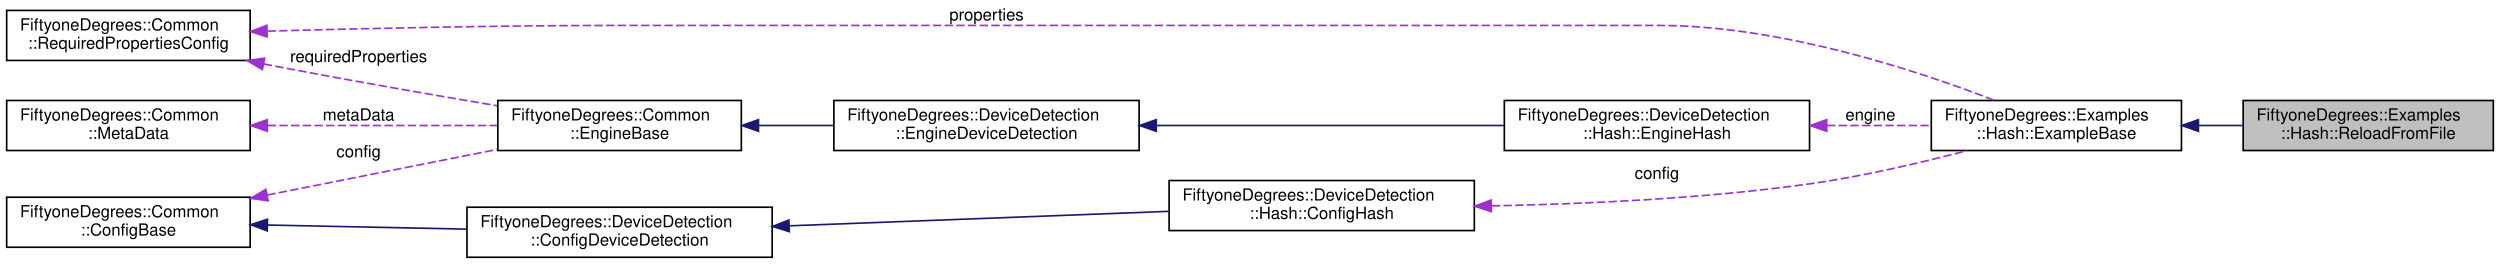
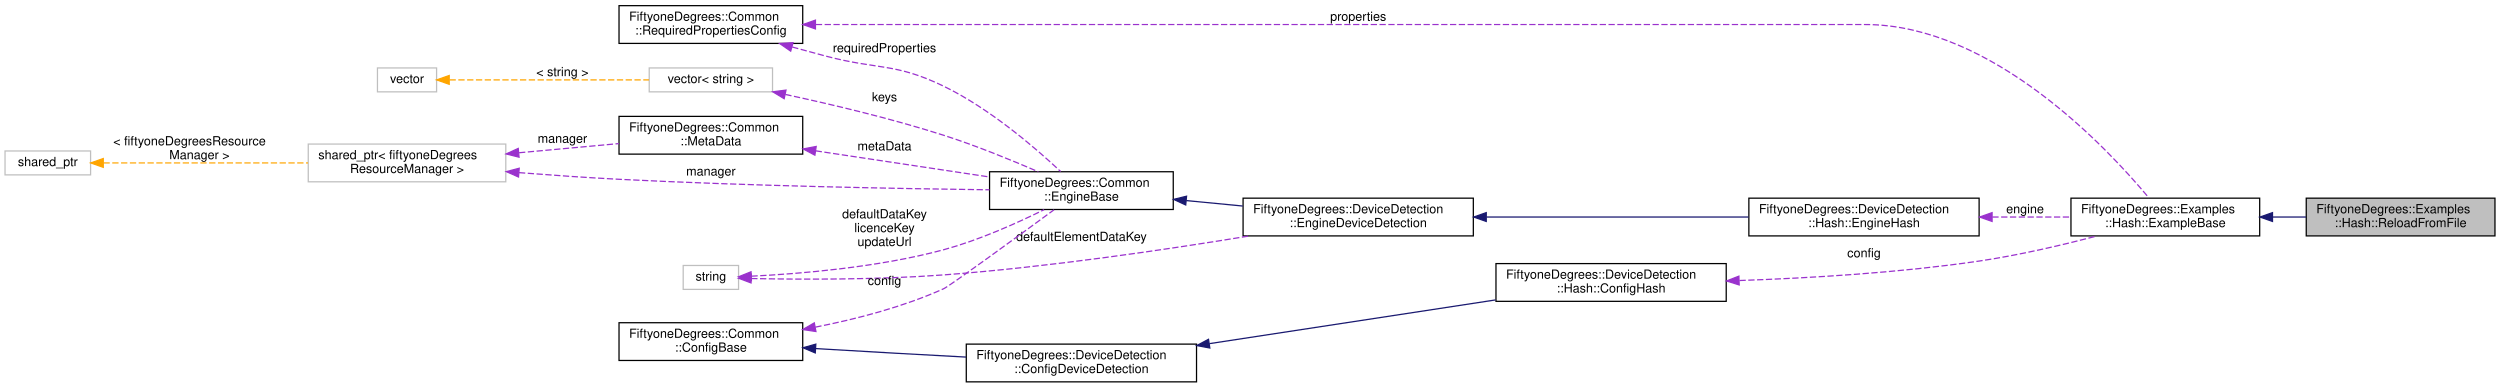
- <svg xmlns="http://www.w3.org/2000/svg" xmlns:xlink="http://www.w3.org/1999/xlink" width="1499pt" height="159pt" viewBox="0.00 0.00 1499.00 158.50">
-   <g id="graph0" class="graph" transform="scale(1 1) rotate(0) translate(4 154.5)">
+ <svg xmlns="http://www.w3.org/2000/svg" xmlns:xlink="http://www.w3.org/1999/xlink" width="1987pt" height="308pt" viewBox="0.00 0.00 1987.00 308.00">
+   <g id="graph0" class="graph" transform="scale(1 1) rotate(0) translate(4 304)">
    <g id="node1" class="node">
      <g id="a_node1">
        <a xlink:title="Hash Reload From File Example.">
-           <polygon fill="#bfbfbf" stroke="black" points="1341,-64.5 1341,-94.5 1491,-94.5 1491,-64.5 1341,-64.5" />
-           <text text-anchor="start" x="1349" y="-82.5" font-family="Helvetica,sans-Serif" font-size="10.00">FiftyoneDegrees::Examples</text>
-           <text text-anchor="middle" x="1416" y="-71.5" font-family="Helvetica,sans-Serif" font-size="10.00">::Hash::ReloadFromFile</text>
+           <polygon fill="#bfbfbf" stroke="black" points="1829,-116.5 1829,-146.5 1979,-146.5 1979,-116.5 1829,-116.5" />
+           <text text-anchor="start" x="1837" y="-134.5" font-family="Helvetica,sans-Serif" font-size="10.00">FiftyoneDegrees::Examples</text>
+           <text text-anchor="middle" x="1904" y="-123.5" font-family="Helvetica,sans-Serif" font-size="10.00">::Hash::ReloadFromFile</text>
        </a>
      </g>
    </g>
    <g id="node2" class="node">
      <g id="a_node2">
        <a xlink:href="class_fiftyone_degrees_1_1_examples_1_1_hash_1_1_example_base.html" target="_top" xlink:title="Base class extended by all Hash examples.">
-           <polygon fill="none" stroke="black" points="1154,-64.5 1154,-94.5 1304,-94.5 1304,-64.5 1154,-64.5" />
-           <text text-anchor="start" x="1162" y="-82.5" font-family="Helvetica,sans-Serif" font-size="10.00">FiftyoneDegrees::Examples</text>
-           <text text-anchor="middle" x="1229" y="-71.5" font-family="Helvetica,sans-Serif" font-size="10.00">::Hash::ExampleBase</text>
+           <polygon fill="none" stroke="black" points="1642,-116.5 1642,-146.5 1792,-146.5 1792,-116.5 1642,-116.5" />
+           <text text-anchor="start" x="1650" y="-134.5" font-family="Helvetica,sans-Serif" font-size="10.00">FiftyoneDegrees::Examples</text>
+           <text text-anchor="middle" x="1717" y="-123.5" font-family="Helvetica,sans-Serif" font-size="10.00">::Hash::ExampleBase</text>
        </a>
      </g>
    </g>
    <g id="edge1" class="edge">
-       <path fill="none" stroke="midnightblue" d="M1314.44,-79.5C1323.24,-79.5 1332.13,-79.5 1340.8,-79.5" />
-       <polygon fill="midnightblue" stroke="midnightblue" points="1314.18,-76 1304.18,-79.5 1314.18,-83 1314.18,-76" />
+       <path fill="none" stroke="midnightblue" d="M1802.44,-131.5C1811.24,-131.5 1820.13,-131.5 1828.8,-131.5" />
+       <polygon fill="midnightblue" stroke="midnightblue" points="1802.18,-128 1792.18,-131.5 1802.18,-135 1802.18,-128" />
    </g>
    <g id="node3" class="node">
      <g id="a_node3">
        <a xlink:href="class_fiftyone_degrees_1_1_device_detection_1_1_hash_1_1_engine_hash.html" target="_top" xlink:title="Encapsulates the Hash engine class which implements EngineDeviceDetection.">
-           <polygon fill="none" stroke="black" points="898,-64.5 898,-94.5 1081,-94.5 1081,-64.5 898,-64.5" />
-           <text text-anchor="start" x="906" y="-82.5" font-family="Helvetica,sans-Serif" font-size="10.00">FiftyoneDegrees::DeviceDetection</text>
-           <text text-anchor="middle" x="989.5" y="-71.5" font-family="Helvetica,sans-Serif" font-size="10.00">::Hash::EngineHash</text>
+           <polygon fill="none" stroke="black" points="1386,-116.5 1386,-146.5 1569,-146.5 1569,-116.5 1386,-116.5" />
+           <text text-anchor="start" x="1394" y="-134.5" font-family="Helvetica,sans-Serif" font-size="10.00">FiftyoneDegrees::DeviceDetection</text>
+           <text text-anchor="middle" x="1477.5" y="-123.5" font-family="Helvetica,sans-Serif" font-size="10.00">::Hash::EngineHash</text>
        </a>
      </g>
    </g>
    <g id="edge2" class="edge">
-       <path fill="none" stroke="#9a32cd" stroke-dasharray="5,2" d="M1091.5,-79.5C1112.41,-79.5 1134.07,-79.5 1153.81,-79.5" />
-       <polygon fill="#9a32cd" stroke="#9a32cd" points="1091.31,-76 1081.31,-79.5 1091.31,-83 1091.31,-76" />
-       <text text-anchor="middle" x="1117.5" y="-82.5" font-family="Helvetica,sans-Serif" font-size="10.00"> engine</text>
+       <path fill="none" stroke="#9a32cd" stroke-dasharray="5,2" d="M1579.5,-131.5C1600.41,-131.5 1622.07,-131.5 1641.81,-131.5" />
+       <polygon fill="#9a32cd" stroke="#9a32cd" points="1579.31,-128 1569.31,-131.5 1579.31,-135 1579.31,-128" />
+       <text text-anchor="middle" x="1605.5" y="-134.5" font-family="Helvetica,sans-Serif" font-size="10.00"> engine</text>
    </g>
    <g id="node4" class="node">
      <g id="a_node4">
        <a xlink:href="class_fiftyone_degrees_1_1_device_detection_1_1_engine_device_detection.html" target="_top" xlink:title="Encapsulates the device detection engine class to be extended by device detection engine implementati...">
-           <polygon fill="none" stroke="black" points="496,-64.5 496,-94.5 679,-94.5 679,-64.5 496,-64.5" />
-           <text text-anchor="start" x="504" y="-82.5" font-family="Helvetica,sans-Serif" font-size="10.00">FiftyoneDegrees::DeviceDetection</text>
-           <text text-anchor="middle" x="587.5" y="-71.5" font-family="Helvetica,sans-Serif" font-size="10.00">::EngineDeviceDetection</text>
+           <polygon fill="none" stroke="black" points="984,-116.5 984,-146.5 1167,-146.5 1167,-116.5 984,-116.5" />
+           <text text-anchor="start" x="992" y="-134.5" font-family="Helvetica,sans-Serif" font-size="10.00">FiftyoneDegrees::DeviceDetection</text>
+           <text text-anchor="middle" x="1075.5" y="-123.5" font-family="Helvetica,sans-Serif" font-size="10.00">::EngineDeviceDetection</text>
        </a>
      </g>
    </g>
    <g id="edge3" class="edge">
-       <path fill="none" stroke="midnightblue" d="M689.39,-79.5C753.47,-79.5 835.72,-79.5 897.75,-79.5" />
-       <polygon fill="midnightblue" stroke="midnightblue" points="689.27,-76 679.27,-79.5 689.27,-83 689.27,-76" />
+       <path fill="none" stroke="midnightblue" d="M1177.39,-131.5C1241.47,-131.5 1323.72,-131.5 1385.75,-131.5" />
+       <polygon fill="midnightblue" stroke="midnightblue" points="1177.27,-128 1167.27,-131.5 1177.27,-135 1177.27,-128" />
    </g>
    <g id="node5" class="node">
      <g id="a_node5">
        <a xlink:href="class_fiftyone_degrees_1_1_common_1_1_engine_base.html" target="_top" xlink:title="Encapsulates the engine class to be extended by engine implementations.">
-           <polygon fill="none" stroke="black" points="294.5,-64.5 294.5,-94.5 440.5,-94.5 440.5,-64.5 294.5,-64.5" />
-           <text text-anchor="start" x="302.5" y="-82.5" font-family="Helvetica,sans-Serif" font-size="10.00">FiftyoneDegrees::Common</text>
-           <text text-anchor="middle" x="367.5" y="-71.5" font-family="Helvetica,sans-Serif" font-size="10.00">::EngineBase</text>
+           <polygon fill="none" stroke="black" points="782.5,-137.5 782.5,-167.5 928.5,-167.5 928.5,-137.5 782.5,-137.5" />
+           <text text-anchor="start" x="790.5" y="-155.5" font-family="Helvetica,sans-Serif" font-size="10.00">FiftyoneDegrees::Common</text>
+           <text text-anchor="middle" x="855.5" y="-144.5" font-family="Helvetica,sans-Serif" font-size="10.00">::EngineBase</text>
        </a>
      </g>
    </g>
    <g id="edge4" class="edge">
-       <path fill="none" stroke="midnightblue" d="M450.83,-79.5C465.5,-79.5 480.87,-79.5 495.77,-79.5" />
-       <polygon fill="midnightblue" stroke="midnightblue" points="450.79,-76 440.79,-79.5 450.79,-83 450.79,-76" />
+       <path fill="none" stroke="midnightblue" d="M938.83,-144.57C953.5,-143.16 968.87,-141.68 983.77,-140.24" />
+       <polygon fill="midnightblue" stroke="midnightblue" points="938.41,-141.09 928.79,-145.54 939.08,-148.06 938.41,-141.09" />
    </g>
    <g id="node6" class="node">
      <g id="a_node6">
        <a xlink:href="class_fiftyone_degrees_1_1_common_1_1_required_properties_config.html" target="_top" xlink:title="C++ class wrapper for the fiftyoneDegreesPropertiesRequired structure.">
-           <polygon fill="none" stroke="black" points="0,-118.5 0,-148.5 146,-148.5 146,-118.5 0,-118.5" />
-           <text text-anchor="start" x="8" y="-136.5" font-family="Helvetica,sans-Serif" font-size="10.00">FiftyoneDegrees::Common</text>
-           <text text-anchor="middle" x="73" y="-125.5" font-family="Helvetica,sans-Serif" font-size="10.00">::RequiredPropertiesConfig</text>
-         </a>
-       </g>
-     </g>
-     <g id="edge11" class="edge">
-       <path fill="none" stroke="#9a32cd" stroke-dasharray="5,2" d="M156.42,-136.09C215.02,-137.72 295.59,-139.5 366.5,-139.5 366.5,-139.5 366.5,-139.5 990.5,-139.5 1063.65,-139.5 1145.71,-112.42 1191.7,-94.64" />
-       <polygon fill="#9a32cd" stroke="#9a32cd" points="156.21,-132.59 146.11,-135.8 156.01,-139.58 156.21,-132.59" />
-       <text text-anchor="middle" x="587.5" y="-142.5" font-family="Helvetica,sans-Serif" font-size="10.00"> properties</text>
+           <polygon fill="none" stroke="black" points="488,-269.5 488,-299.5 634,-299.5 634,-269.5 488,-269.5" />
+           <text text-anchor="start" x="496" y="-287.5" font-family="Helvetica,sans-Serif" font-size="10.00">FiftyoneDegrees::Common</text>
+           <text text-anchor="middle" x="561" y="-276.5" font-family="Helvetica,sans-Serif" font-size="10.00">::RequiredPropertiesConfig</text>
+         </a>
+       </g>
+     </g>
+     <g id="edge18" class="edge">
+       <path fill="none" stroke="#9a32cd" stroke-dasharray="5,2" d="M644.43,-284.5C703.03,-284.5 783.6,-284.5 854.5,-284.5 854.5,-284.5 854.5,-284.5 1478.5,-284.5 1579.54,-284.5 1671.75,-185.43 1703.92,-146.73" />
+       <polygon fill="#9a32cd" stroke="#9a32cd" points="644.12,-281 634.12,-284.5 644.12,-288 644.12,-281" />
+       <text text-anchor="middle" x="1075.5" y="-287.5" font-family="Helvetica,sans-Serif" font-size="10.00"> properties</text>
    </g>
    <g id="edge5" class="edge">
-       <path fill="none" stroke="#9a32cd" stroke-dasharray="5,2" d="M154.2,-116.41C157.51,-115.76 160.78,-115.12 164,-114.5 207.1,-106.23 255.53,-97.83 294.22,-91.33" />
-       <polygon fill="#9a32cd" stroke="#9a32cd" points="153.32,-113.02 144.21,-118.42 154.7,-119.88 153.32,-113.02" />
-       <text text-anchor="middle" x="211" y="-117.5" font-family="Helvetica,sans-Serif" font-size="10.00"> requiredProperties</text>
+       <path fill="none" stroke="#9a32cd" stroke-dasharray="5,2" d="M625.63,-266.65C634.48,-264.22 643.46,-261.78 652,-259.5 693.66,-248.4 707.2,-254.31 746,-235.5 782.7,-217.7 819.07,-186.35 838.98,-167.7" />
+       <polygon fill="#9a32cd" stroke="#9a32cd" points="624.44,-263.34 615.73,-269.38 626.3,-270.09 624.44,-263.34" />
+       <text text-anchor="middle" x="699" y="-262.5" font-family="Helvetica,sans-Serif" font-size="10.00"> requiredProperties</text>
    </g>
    <g id="node7" class="node">
      <g id="a_node7">
+         <a xlink:title=" ">
+           <polygon fill="none" stroke="#bfbfbf" points="241,-159.5 241,-189.5 398,-189.5 398,-159.5 241,-159.5" />
+           <text text-anchor="start" x="249" y="-177.5" font-family="Helvetica,sans-Serif" font-size="10.00">shared_ptr&lt; fiftyoneDegrees</text>
+           <text text-anchor="middle" x="319.5" y="-166.5" font-family="Helvetica,sans-Serif" font-size="10.00">ResourceManager &gt;</text>
+         </a>
+       </g>
+     </g>
+     <g id="edge6" class="edge">
+       <path fill="none" stroke="#9a32cd" stroke-dasharray="5,2" d="M408.48,-166.79C434.11,-164.79 462.16,-162.82 488,-161.5 590.18,-156.28 708.55,-154.07 782.48,-153.14" />
+       <polygon fill="#9a32cd" stroke="#9a32cd" points="408.11,-163.31 398.42,-167.59 408.67,-170.29 408.11,-163.31" />
+       <text text-anchor="middle" x="561" y="-164.5" font-family="Helvetica,sans-Serif" font-size="10.00"> manager</text>
+     </g>
+     <g id="node12" class="node">
+       <g id="a_node12">
        <a xlink:href="class_fiftyone_degrees_1_1_common_1_1_meta_data.html" target="_top" xlink:title="Contains meta data for the properties, values, profiles and components that exist within the engine i...">
-           <polygon fill="none" stroke="black" points="0,-64.5 0,-94.5 146,-94.5 146,-64.5 0,-64.5" />
-           <text text-anchor="start" x="8" y="-82.5" font-family="Helvetica,sans-Serif" font-size="10.00">FiftyoneDegrees::Common</text>
-           <text text-anchor="middle" x="73" y="-71.5" font-family="Helvetica,sans-Serif" font-size="10.00">::MetaData</text>
-         </a>
-       </g>
-     </g>
-     <g id="edge6" class="edge">
-       <path fill="none" stroke="#9a32cd" stroke-dasharray="5,2" d="M156.54,-79.5C199.9,-79.5 252.54,-79.5 294.27,-79.5" />
-       <polygon fill="#9a32cd" stroke="#9a32cd" points="156.3,-76 146.3,-79.5 156.3,-83 156.3,-76" />
-       <text text-anchor="middle" x="211" y="-82.5" font-family="Helvetica,sans-Serif" font-size="10.00"> metaData</text>
+           <polygon fill="none" stroke="black" points="488,-181.5 488,-211.5 634,-211.5 634,-181.5 488,-181.5" />
+           <text text-anchor="start" x="496" y="-199.5" font-family="Helvetica,sans-Serif" font-size="10.00">FiftyoneDegrees::Common</text>
+           <text text-anchor="middle" x="561" y="-188.5" font-family="Helvetica,sans-Serif" font-size="10.00">::MetaData</text>
+         </a>
+       </g>
+     </g>
+     <g id="edge12" class="edge">
+       <path fill="none" stroke="#9a32cd" stroke-dasharray="5,2" d="M408.53,-182.59C434.65,-184.99 462.93,-187.58 487.91,-189.88" />
+       <polygon fill="#9a32cd" stroke="#9a32cd" points="408.54,-179.07 398.26,-181.64 407.9,-186.04 408.54,-179.07" />
+       <text text-anchor="middle" x="443" y="-190.5" font-family="Helvetica,sans-Serif" font-size="10.00"> manager</text>
    </g>
    <g id="node8" class="node">
      <g id="a_node8">
-         <a xlink:href="class_fiftyone_degrees_1_1_common_1_1_config_base.html" target="_top" xlink:title="C++ class wrapper for the fiftyoneDegreesConfigBase configuration structure.">
-           <polygon fill="none" stroke="black" points="0,-6.5 0,-36.5 146,-36.5 146,-6.5 0,-6.5" />
-           <text text-anchor="start" x="8" y="-24.5" font-family="Helvetica,sans-Serif" font-size="10.00">FiftyoneDegrees::Common</text>
-           <text text-anchor="middle" x="73" y="-13.5" font-family="Helvetica,sans-Serif" font-size="10.00">::ConfigBase</text>
+         <a xlink:title=" ">
+           <polygon fill="none" stroke="#bfbfbf" points="0,-165 0,-184 68,-184 68,-165 0,-165" />
+           <text text-anchor="middle" x="34" y="-172" font-family="Helvetica,sans-Serif" font-size="10.00">shared_ptr</text>
        </a>
      </g>
    </g>
    <g id="edge7" class="edge">
-       <path fill="none" stroke="#9a32cd" stroke-dasharray="5,2" d="M156.27,-37.81C199.68,-46.42 252.45,-56.89 294.27,-65.18" />
-       <polygon fill="#9a32cd" stroke="#9a32cd" points="156.79,-34.35 146.3,-35.84 155.43,-41.22 156.79,-34.35" />
-       <text text-anchor="middle" x="211" y="-60.5" font-family="Helvetica,sans-Serif" font-size="10.00"> config</text>
+       <path fill="none" stroke="orange" stroke-dasharray="5,2" d="M78.22,-174.5C121.31,-174.5 188.44,-174.5 240.8,-174.5" />
+       <polygon fill="orange" stroke="orange" points="78.08,-171 68.08,-174.5 78.08,-178 78.08,-171" />
+       <text text-anchor="start" x="86" y="-188.5" font-family="Helvetica,sans-Serif" font-size="10.00"> &lt; fiftyoneDegreesResource</text>
+       <text text-anchor="middle" x="154.5" y="-177.5" font-family="Helvetica,sans-Serif" font-size="10.00">Manager &gt;</text>
+     </g>
+     <g id="node9" class="node">
+       <g id="a_node9">
+         <a xlink:title=" ">
+           <polygon fill="none" stroke="#bfbfbf" points="512,-231 512,-250 610,-250 610,-231 512,-231" />
+           <text text-anchor="middle" x="561" y="-238" font-family="Helvetica,sans-Serif" font-size="10.00">vector&lt; string &gt;</text>
+         </a>
+       </g>
+     </g>
+     <g id="edge8" class="edge">
+       <path fill="none" stroke="#9a32cd" stroke-dasharray="5,2" d="M620.18,-228.94C656.69,-221.1 704.54,-209.78 746,-196.5 771.75,-188.25 800.03,-176.7 821.26,-167.5" />
+       <polygon fill="#9a32cd" stroke="#9a32cd" points="619.26,-225.55 610.2,-231.05 620.71,-232.4 619.26,-225.55" />
+       <text text-anchor="middle" x="699" y="-223.5" font-family="Helvetica,sans-Serif" font-size="10.00"> keys</text>
    </g>
    <g id="node10" class="node">
      <g id="a_node10">
+         <a xlink:title=" ">
+           <polygon fill="none" stroke="#bfbfbf" points="296,-231 296,-250 343,-250 343,-231 296,-231" />
+           <text text-anchor="middle" x="319.5" y="-238" font-family="Helvetica,sans-Serif" font-size="10.00">vector</text>
+         </a>
+       </g>
+     </g>
+     <g id="edge9" class="edge">
+       <path fill="none" stroke="orange" stroke-dasharray="5,2" d="M353.27,-240.5C394.24,-240.5 464.69,-240.5 511.81,-240.5" />
+       <polygon fill="orange" stroke="orange" points="353.03,-237 343.03,-240.5 353.03,-244 353.03,-237" />
+       <text text-anchor="middle" x="443" y="-243.5" font-family="Helvetica,sans-Serif" font-size="10.00"> &lt; string &gt;</text>
+     </g>
+     <g id="node11" class="node">
+       <g id="a_node11">
+         <a xlink:title=" ">
+           <polygon fill="none" stroke="#bfbfbf" points="539,-74 539,-93 583,-93 583,-74 539,-74" />
+           <text text-anchor="middle" x="561" y="-81" font-family="Helvetica,sans-Serif" font-size="10.00">string</text>
+         </a>
+       </g>
+     </g>
+     <g id="edge14" class="edge">
+       <path fill="none" stroke="#9a32cd" stroke-dasharray="5,2" d="M593.06,-82.63C629.68,-81.88 692.36,-81.47 746,-85.5 828.98,-91.74 922.95,-105.59 989.06,-116.47" />
+       <polygon fill="#9a32cd" stroke="#9a32cd" points="592.93,-79.13 583.01,-82.85 593.09,-86.13 592.93,-79.13" />
+       <text text-anchor="middle" x="855.5" y="-112.5" font-family="Helvetica,sans-Serif" font-size="10.00"> defaultElementDataKey</text>
+     </g>
+     <g id="edge10" class="edge">
+       <path fill="none" stroke="#9a32cd" stroke-dasharray="5,2" d="M593.23,-84.49C630.26,-86.28 693.56,-91.33 746,-105.5 774.14,-113.1 804.45,-126.73 825.86,-137.36" />
+       <polygon fill="#9a32cd" stroke="#9a32cd" points="593.21,-80.98 583.07,-84.04 592.91,-87.98 593.21,-80.98" />
+       <text text-anchor="middle" x="699" y="-130.5" font-family="Helvetica,sans-Serif" font-size="10.00"> defaultDataKey</text>
+       <text text-anchor="middle" x="699" y="-119.5" font-family="Helvetica,sans-Serif" font-size="10.00">licenceKey</text>
+       <text text-anchor="middle" x="699" y="-108.5" font-family="Helvetica,sans-Serif" font-size="10.00">updateUrl</text>
+     </g>
+     <g id="edge11" class="edge">
+       <path fill="none" stroke="#9a32cd" stroke-dasharray="5,2" d="M644.27,-184.12C687.68,-177.59 740.45,-169.66 782.27,-163.37" />
+       <polygon fill="#9a32cd" stroke="#9a32cd" points="643.67,-180.67 634.3,-185.62 644.71,-187.6 643.67,-180.67" />
+       <text text-anchor="middle" x="699" y="-184.5" font-family="Helvetica,sans-Serif" font-size="10.00"> metaData</text>
+     </g>
+     <g id="node13" class="node">
+       <g id="a_node13">
+         <a xlink:href="class_fiftyone_degrees_1_1_common_1_1_config_base.html" target="_top" xlink:title="C++ class wrapper for the fiftyoneDegreesConfigBase configuration structure.">
+           <polygon fill="none" stroke="black" points="488,-17.5 488,-47.5 634,-47.5 634,-17.5 488,-17.5" />
+           <text text-anchor="start" x="496" y="-35.5" font-family="Helvetica,sans-Serif" font-size="10.00">FiftyoneDegrees::Common</text>
+           <text text-anchor="middle" x="561" y="-24.5" font-family="Helvetica,sans-Serif" font-size="10.00">::ConfigBase</text>
+         </a>
+       </g>
+     </g>
+     <g id="edge13" class="edge">
+       <path fill="none" stroke="#9a32cd" stroke-dasharray="5,2" d="M644.02,-43.98C676.7,-50.39 714.06,-60.09 746,-74.5 750.81,-76.67 803.62,-115.18 833.75,-137.26" />
+       <polygon fill="#9a32cd" stroke="#9a32cd" points="644.51,-40.51 634.04,-42.09 643.21,-47.39 644.51,-40.51" />
+       <text text-anchor="middle" x="699" y="-77.5" font-family="Helvetica,sans-Serif" font-size="10.00"> config</text>
+     </g>
+     <g id="node15" class="node">
+       <g id="a_node15">
        <a xlink:href="class_fiftyone_degrees_1_1_device_detection_1_1_config_device_detection.html" target="_top" xlink:title="C++ class wrapper for the fiftyoneDegreesConfigDeviceDetection configuration structure.">
-           <polygon fill="none" stroke="black" points="276,-0.5 276,-30.5 459,-30.5 459,-0.5 276,-0.5" />
-           <text text-anchor="start" x="284" y="-18.5" font-family="Helvetica,sans-Serif" font-size="10.00">FiftyoneDegrees::DeviceDetection</text>
-           <text text-anchor="middle" x="367.5" y="-7.5" font-family="Helvetica,sans-Serif" font-size="10.00">::ConfigDeviceDetection</text>
-         </a>
-       </g>
-     </g>
-     <g id="edge10" class="edge">
-       <path fill="none" stroke="midnightblue" d="M156.6,-19.81C193.8,-19.04 237.81,-18.14 275.91,-17.36" />
-       <polygon fill="midnightblue" stroke="midnightblue" points="156.23,-16.31 146.3,-20.02 156.37,-23.31 156.23,-16.31" />
-     </g>
-     <g id="node9" class="node">
-       <g id="a_node9">
+           <polygon fill="none" stroke="black" points="764,-0.5 764,-30.5 947,-30.5 947,-0.5 764,-0.5" />
+           <text text-anchor="start" x="772" y="-18.5" font-family="Helvetica,sans-Serif" font-size="10.00">FiftyoneDegrees::DeviceDetection</text>
+           <text text-anchor="middle" x="855.5" y="-7.5" font-family="Helvetica,sans-Serif" font-size="10.00">::ConfigDeviceDetection</text>
+         </a>
+       </g>
+     </g>
+     <g id="edge17" class="edge">
+       <path fill="none" stroke="midnightblue" d="M644.3,-26.97C646.9,-26.81 649.47,-26.65 652,-26.5 688.55,-24.29 728.82,-22.06 763.76,-20.19" />
+       <polygon fill="midnightblue" stroke="midnightblue" points="643.97,-23.49 634.21,-27.61 644.41,-30.47 643.97,-23.49" />
+     </g>
+     <g id="node14" class="node">
+       <g id="a_node14">
        <a xlink:href="class_fiftyone_degrees_1_1_device_detection_1_1_hash_1_1_config_hash.html" target="_top" xlink:title="C++ class wrapper for the fiftyoneDegreesConfigHash configuration structure.">
-           <polygon fill="none" stroke="black" points="697,-16.5 697,-46.5 880,-46.5 880,-16.5 697,-16.5" />
-           <text text-anchor="start" x="705" y="-34.5" font-family="Helvetica,sans-Serif" font-size="10.00">FiftyoneDegrees::DeviceDetection</text>
-           <text text-anchor="middle" x="788.5" y="-23.5" font-family="Helvetica,sans-Serif" font-size="10.00">::Hash::ConfigHash</text>
-         </a>
-       </g>
-     </g>
-     <g id="edge8" class="edge">
-       <path fill="none" stroke="#9a32cd" stroke-dasharray="5,2" d="M890.51,-31.32C946.82,-32.39 1018.07,-35.69 1081,-44.5 1112.7,-48.94 1147.57,-57.1 1175.39,-64.42" />
-       <polygon fill="#9a32cd" stroke="#9a32cd" points="890.24,-27.81 880.18,-31.14 890.12,-34.81 890.24,-27.81" />
-       <text text-anchor="middle" x="989.5" y="-47.5" font-family="Helvetica,sans-Serif" font-size="10.00"> config</text>
-     </g>
-     <g id="edge9" class="edge">
-       <path fill="none" stroke="midnightblue" d="M469.21,-19.35C538.45,-21.99 629.63,-25.47 696.65,-28.03" />
-       <polygon fill="midnightblue" stroke="midnightblue" points="469.29,-15.85 459.16,-18.96 469.02,-22.84 469.29,-15.85" />
+           <polygon fill="none" stroke="black" points="1185,-64.5 1185,-94.5 1368,-94.5 1368,-64.5 1185,-64.5" />
+           <text text-anchor="start" x="1193" y="-82.5" font-family="Helvetica,sans-Serif" font-size="10.00">FiftyoneDegrees::DeviceDetection</text>
+           <text text-anchor="middle" x="1276.5" y="-71.5" font-family="Helvetica,sans-Serif" font-size="10.00">::Hash::ConfigHash</text>
+         </a>
+       </g>
+     </g>
+     <g id="edge15" class="edge">
+       <path fill="none" stroke="#9a32cd" stroke-dasharray="5,2" d="M1378.53,-81.04C1434.84,-82.98 1506.09,-87.25 1569,-96.5 1600.41,-101.12 1634.96,-109.19 1662.68,-116.42" />
+       <polygon fill="#9a32cd" stroke="#9a32cd" points="1378.3,-77.53 1368.19,-80.7 1378.07,-84.52 1378.3,-77.53" />
+       <text text-anchor="middle" x="1477.5" y="-99.5" font-family="Helvetica,sans-Serif" font-size="10.00"> config</text>
+     </g>
+     <g id="edge16" class="edge">
+       <path fill="none" stroke="midnightblue" d="M957.21,-30.88C1026.45,-41.46 1117.63,-55.39 1184.65,-65.62" />
+       <polygon fill="midnightblue" stroke="midnightblue" points="957.57,-27.4 947.16,-29.35 956.52,-34.32 957.57,-27.4" />
    </g>
  </g>
</svg>
